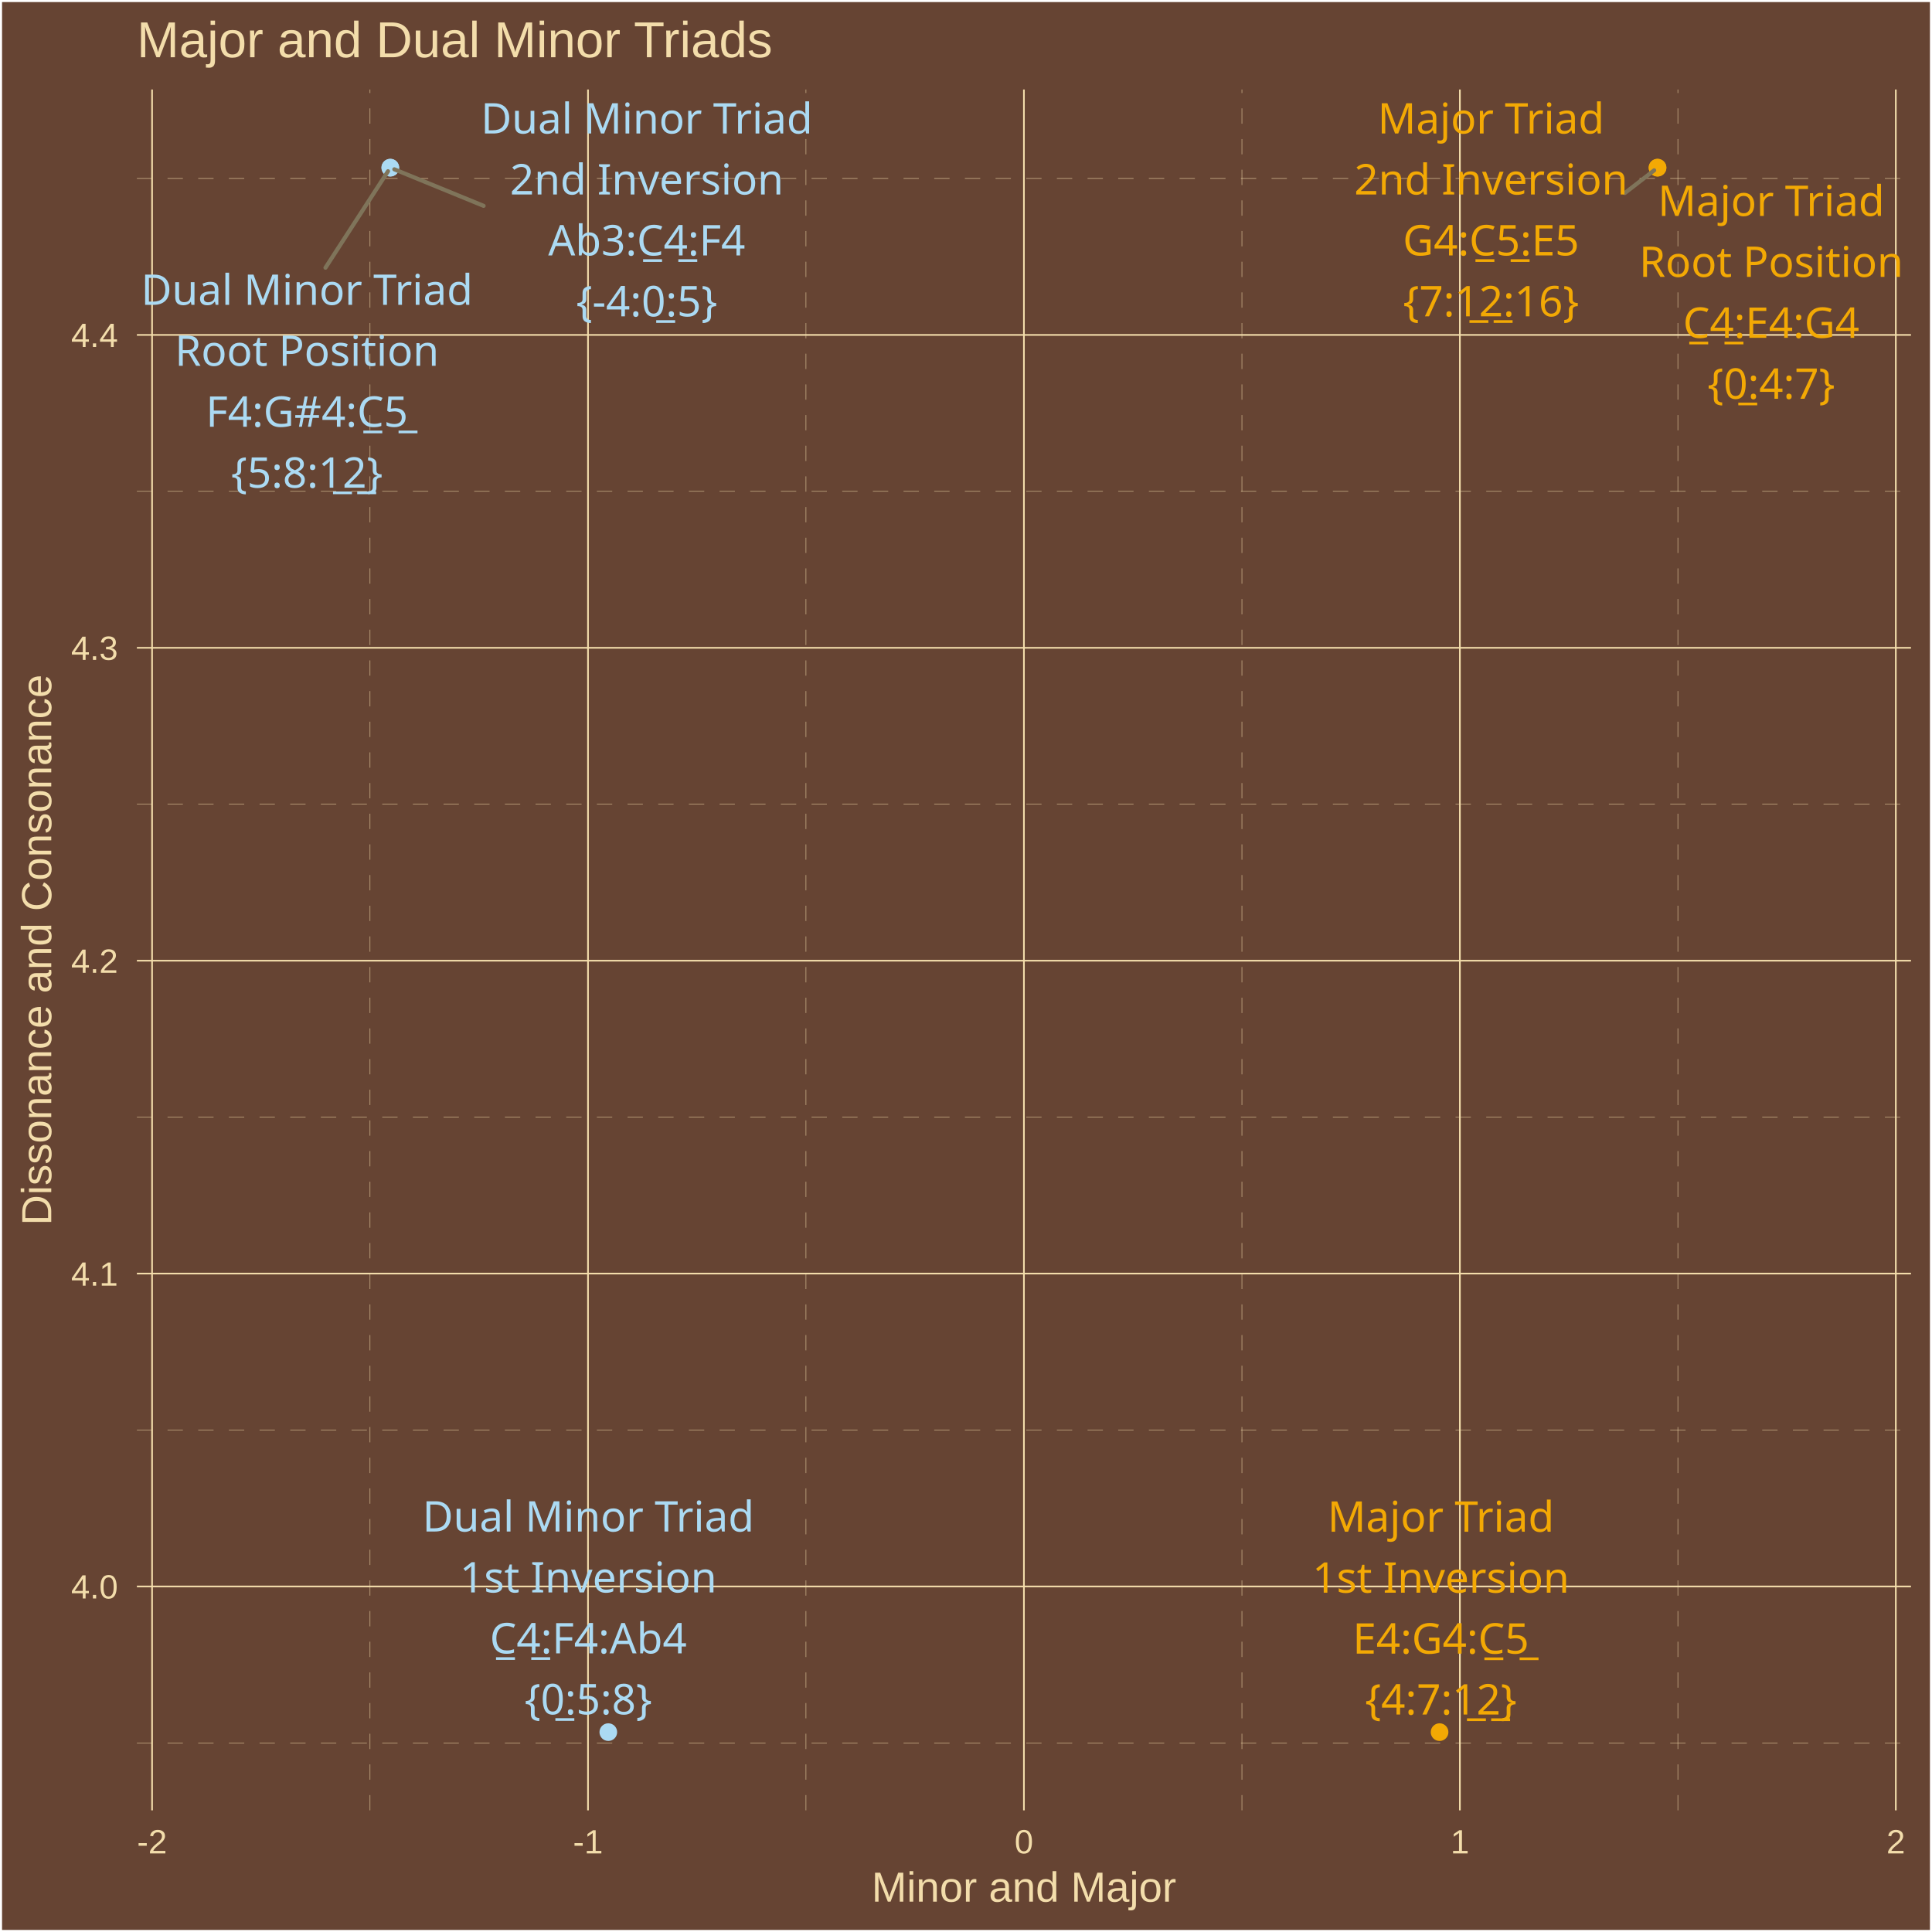
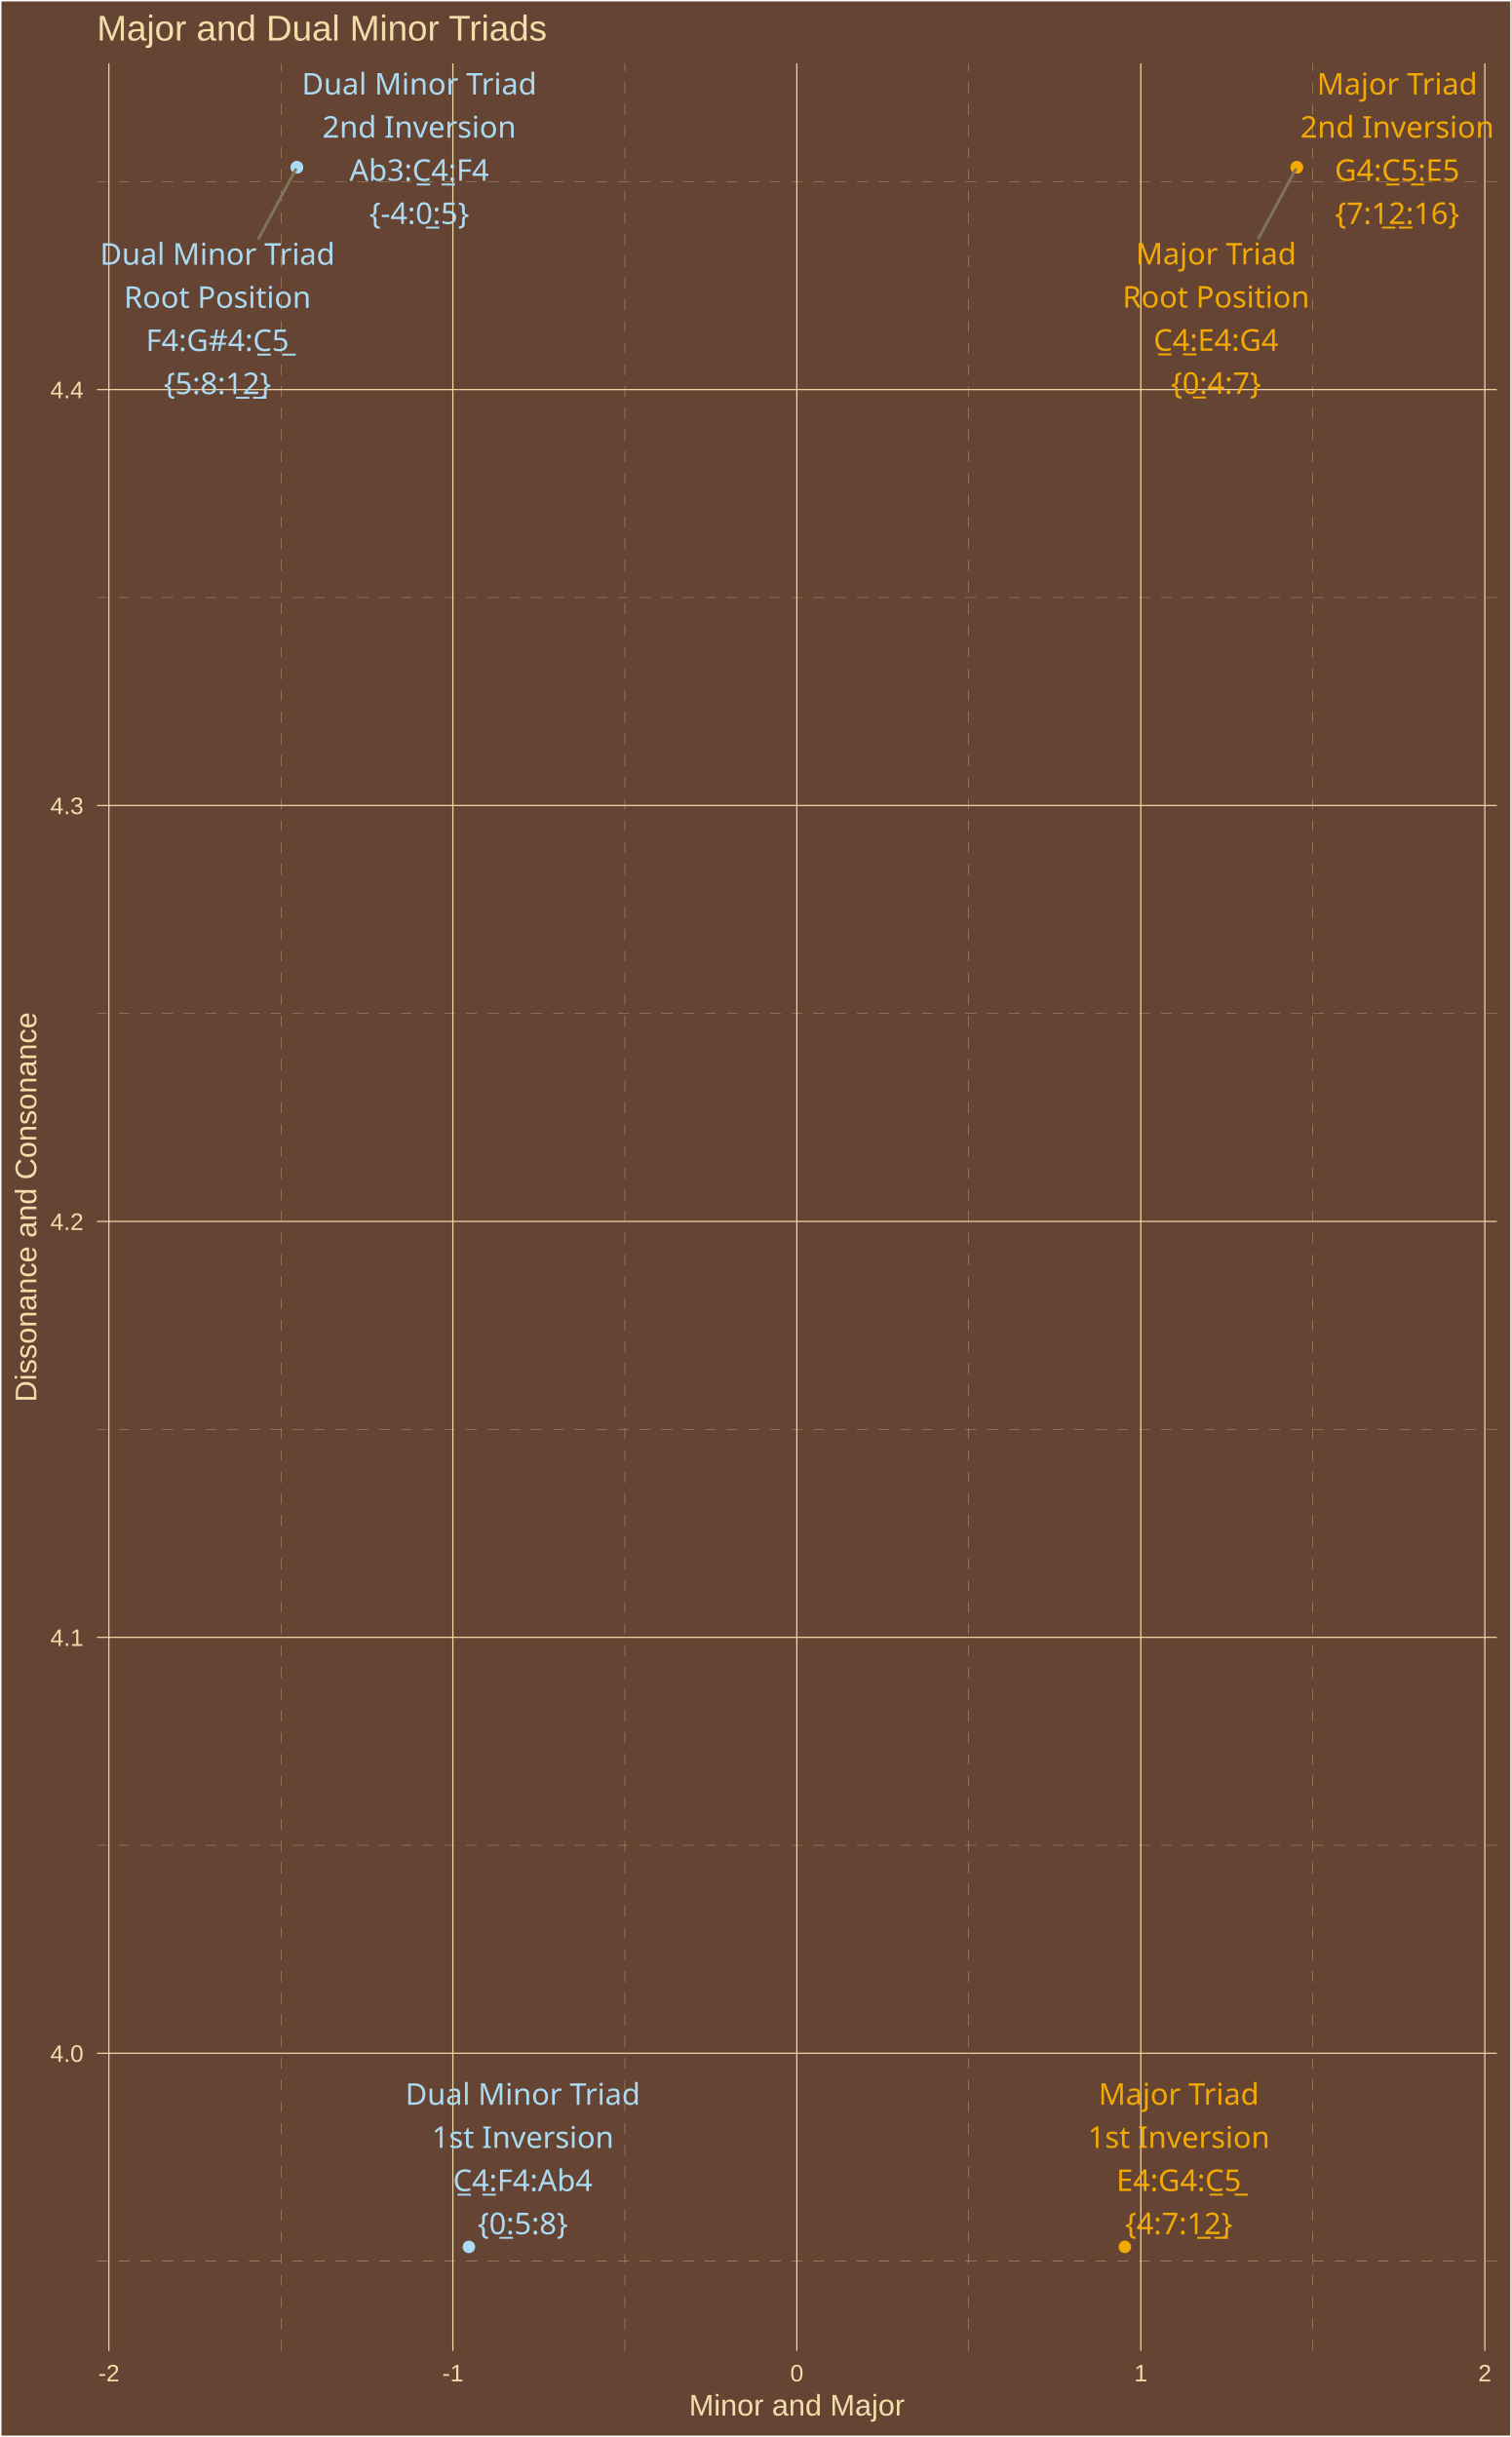
- <svg xmlns="http://www.w3.org/2000/svg" class="svglite" width="504.00pt" height="504.00pt" viewBox="0 0 504.00 504.00">
+ <svg xmlns="http://www.w3.org/2000/svg" class="svglite" width="557.00pt" height="898.00pt" viewBox="0 0 557.00 898.00">
  <defs>
    <style type="text/css">
    .svglite line, .svglite polyline, .svglite polygon, .svglite path, .svglite rect, .svglite circle {
      fill: none;
      stroke: #000000;
      stroke-linecap: round;
      stroke-linejoin: round;
      stroke-miterlimit: 10.00;
    }
    .svglite text {
      white-space: pre;
    }
  </style>
  </defs>
  <rect width="100%" height="100%" style="stroke: none; fill: #664433;" />
  <defs>
-     <clipPath id="cpMC4wMHw1MDQuMDB8MC4wMHw1MDQuMDA=">
-       <rect x="0.00" y="0.00" width="504.00" height="504.00" />
+     <clipPath id="cpMC4wMHw1NTcuMDB8MC4wMHw4OTguMDA=">
+       <rect x="0.00" y="0.00" width="557.00" height="898.00" />
    </clipPath>
  </defs>
-   <g clip-path="url(#cpMC4wMHw1MDQuMDB8MC4wMHw1MDQuMDA=)">
-     <rect x="-0" y="-0" width="504.00" height="504.00" style="stroke-width: 1.07; stroke: #FFFFFF; fill: #664433;" />
+   <g clip-path="url(#cpMC4wMHw1NTcuMDB8MC4wMHw4OTguMDA=)">
+     <rect x="-0" y="0.00" width="557.00" height="898.00" style="stroke-width: 1.07; stroke: #FFFFFF; fill: #664433;" />
  </g>
  <defs>
-     <clipPath id="cpMzUuNzF8NDk4LjUyfDIzLjM0fDQ3Mi4yNw==">
-       <rect x="35.71" y="23.34" width="462.81" height="448.93" />
+     <clipPath id="cpMzUuNzF8NTUxLjUyfDIzLjM0fDg2Ni4yNw==">
+       <rect x="35.71" y="23.34" width="515.81" height="842.93" />
    </clipPath>
  </defs>
-   <g clip-path="url(#cpMzUuNzF8NDk4LjUyfDIzLjM0fDQ3Mi4yNw==)">
-     <rect x="35.71" y="23.34" width="462.81" height="448.93" style="stroke-width: 1.07; stroke: none; fill: #664433;" />
-     <polyline points="35.71,454.67 498.52,454.67 " style="stroke-width: 0.11; stroke: #F3DDAB; stroke-dasharray: 4.00,4.00; stroke-linecap: butt;" />
-     <polyline points="35.71,373.05 498.52,373.05 " style="stroke-width: 0.11; stroke: #F3DDAB; stroke-dasharray: 4.00,4.00; stroke-linecap: butt;" />
-     <polyline points="35.71,291.42 498.52,291.42 " style="stroke-width: 0.11; stroke: #F3DDAB; stroke-dasharray: 4.00,4.00; stroke-linecap: butt;" />
-     <polyline points="35.71,209.80 498.52,209.80 " style="stroke-width: 0.11; stroke: #F3DDAB; stroke-dasharray: 4.00,4.00; stroke-linecap: butt;" />
-     <polyline points="35.71,128.18 498.52,128.18 " style="stroke-width: 0.11; stroke: #F3DDAB; stroke-dasharray: 4.00,4.00; stroke-linecap: butt;" />
-     <polyline points="35.71,46.55 498.52,46.55 " style="stroke-width: 0.11; stroke: #F3DDAB; stroke-dasharray: 4.00,4.00; stroke-linecap: butt;" />
-     <polyline points="96.53,472.27 96.53,23.34 " style="stroke-width: 0.11; stroke: #F3DDAB; stroke-dasharray: 4.00,4.00; stroke-linecap: butt;" />
-     <polyline points="210.25,472.27 210.25,23.34 " style="stroke-width: 0.11; stroke: #F3DDAB; stroke-dasharray: 4.00,4.00; stroke-linecap: butt;" />
-     <polyline points="323.98,472.27 323.98,23.34 " style="stroke-width: 0.11; stroke: #F3DDAB; stroke-dasharray: 4.00,4.00; stroke-linecap: butt;" />
-     <polyline points="437.70,472.27 437.70,23.34 " style="stroke-width: 0.11; stroke: #F3DDAB; stroke-dasharray: 4.00,4.00; stroke-linecap: butt;" />
-     <polyline points="35.71,413.86 498.52,413.86 " style="stroke-width: 0.43; stroke: #F3DDAB; stroke-linecap: butt;" />
-     <polyline points="35.71,332.24 498.52,332.24 " style="stroke-width: 0.43; stroke: #F3DDAB; stroke-linecap: butt;" />
-     <polyline points="35.71,250.61 498.52,250.61 " style="stroke-width: 0.43; stroke: #F3DDAB; stroke-linecap: butt;" />
-     <polyline points="35.71,168.99 498.52,168.99 " style="stroke-width: 0.43; stroke: #F3DDAB; stroke-linecap: butt;" />
-     <polyline points="35.71,87.37 498.52,87.37 " style="stroke-width: 0.43; stroke: #F3DDAB; stroke-linecap: butt;" />
-     <polyline points="39.67,472.27 39.67,23.34 " style="stroke-width: 0.43; stroke: #F3DDAB; stroke-linecap: butt;" />
-     <polyline points="153.39,472.27 153.39,23.34 " style="stroke-width: 0.43; stroke: #F3DDAB; stroke-linecap: butt;" />
-     <polyline points="267.11,472.27 267.11,23.34 " style="stroke-width: 0.43; stroke: #F3DDAB; stroke-linecap: butt;" />
-     <polyline points="380.84,472.27 380.84,23.34 " style="stroke-width: 0.43; stroke: #F3DDAB; stroke-linecap: butt;" />
-     <polyline points="494.56,472.27 494.56,23.34 " style="stroke-width: 0.43; stroke: #F3DDAB; stroke-linecap: butt;" />
-     <circle cx="432.40" cy="43.74" r="1.95" style="stroke-width: 0.71; stroke: #F3A904; fill: #F3A904;" />
-     <circle cx="375.54" cy="451.86" r="1.95" style="stroke-width: 0.71; stroke: #F3A904; fill: #F3A904;" />
-     <circle cx="432.40" cy="43.74" r="1.95" style="stroke-width: 0.71; stroke: #F3A904; fill: #F3A904;" />
-     <circle cx="101.82" cy="43.74" r="1.95" style="stroke-width: 0.71; stroke: #ABDAF3; fill: #ABDAF3;" />
-     <circle cx="158.69" cy="451.86" r="1.95" style="stroke-width: 0.71; stroke: #ABDAF3; fill: #ABDAF3;" />
-     <circle cx="101.82" cy="43.74" r="1.95" style="stroke-width: 0.71; stroke: #ABDAF3; fill: #ABDAF3;" />
-     <line x1="423.88" y1="50.35" x2="431.52" y2="44.43" style="stroke-width: 1.07; stroke: #7F745A;" />
-     <line x1="84.91" y1="69.83" x2="101.22" y2="44.67" style="stroke-width: 1.07; stroke: #7F745A;" />
-     <line x1="126.16" y1="53.70" x2="102.87" y2="44.17" style="stroke-width: 1.07; stroke: #7F745A;" />
-     <text x="462.05" y="56.33" text-anchor="middle" style="font-size: 11.04px;fill: #F3A904; font-family: &quot;Arial Unicode MS&quot;;" textLength="55.77px" lengthAdjust="spacingAndGlyphs">Major Triad</text>
-     <text x="462.05" y="72.23" text-anchor="middle" style="font-size: 11.04px;fill: #F3A904; font-family: &quot;Arial Unicode MS&quot;;" textLength="65.61px" lengthAdjust="spacingAndGlyphs">Root Position</text>
-     <text x="462.05" y="88.13" text-anchor="middle" style="font-size: 11.04px;fill: #F3A904; font-family: &quot;Arial Unicode MS&quot;;" textLength="48.44px" lengthAdjust="spacingAndGlyphs">C̲4̲:E4:G4</text>
-     <text x="462.05" y="104.03" text-anchor="middle" style="font-size: 11.04px;fill: #F3A904; font-family: &quot;Arial Unicode MS&quot;;" textLength="31.91px" lengthAdjust="spacingAndGlyphs">{0̲:4:7}</text>
-     <text x="375.88" y="399.58" text-anchor="middle" style="font-size: 11.04px;fill: #F3A904; font-family: &quot;Arial Unicode MS&quot;;" textLength="55.77px" lengthAdjust="spacingAndGlyphs">Major Triad</text>
-     <text x="375.88" y="415.48" text-anchor="middle" style="font-size: 11.04px;fill: #F3A904; font-family: &quot;Arial Unicode MS&quot;;" textLength="62.54px" lengthAdjust="spacingAndGlyphs">1st Inversion</text>
-     <text x="375.88" y="431.38" text-anchor="middle" style="font-size: 11.04px;fill: #F3A904; font-family: &quot;Arial Unicode MS&quot;;" textLength="48.44px" lengthAdjust="spacingAndGlyphs">E4:G4:C̲5̲</text>
-     <text x="375.88" y="447.27" text-anchor="middle" style="font-size: 11.04px;fill: #F3A904; font-family: &quot;Arial Unicode MS&quot;;" textLength="38.04px" lengthAdjust="spacingAndGlyphs">{4:7:1̲2̲}</text>
-     <text x="388.96" y="34.83" text-anchor="middle" style="font-size: 11.04px;fill: #F3A904; font-family: &quot;Arial Unicode MS&quot;;" textLength="55.77px" lengthAdjust="spacingAndGlyphs">Major Triad</text>
-     <text x="388.96" y="50.73" text-anchor="middle" style="font-size: 11.04px;fill: #F3A904; font-family: &quot;Arial Unicode MS&quot;;" textLength="66.23px" lengthAdjust="spacingAndGlyphs">2nd Inversion</text>
-     <text x="388.96" y="66.63" text-anchor="middle" style="font-size: 11.04px;fill: #F3A904; font-family: &quot;Arial Unicode MS&quot;;" textLength="48.44px" lengthAdjust="spacingAndGlyphs">G4:C̲5̲:E5</text>
-     <text x="388.96" y="82.53" text-anchor="middle" style="font-size: 11.04px;fill: #F3A904; font-family: &quot;Arial Unicode MS&quot;;" textLength="44.18px" lengthAdjust="spacingAndGlyphs">{7:1̲2̲:16}</text>
-     <text x="80.07" y="79.53" text-anchor="middle" style="font-size: 11.04px;fill: #ABDAF3; font-family: &quot;Arial Unicode MS&quot;;" textLength="81.52px" lengthAdjust="spacingAndGlyphs">Dual Minor Triad</text>
-     <text x="80.07" y="95.43" text-anchor="middle" style="font-size: 11.04px;fill: #ABDAF3; font-family: &quot;Arial Unicode MS&quot;;" textLength="65.61px" lengthAdjust="spacingAndGlyphs">Root Position</text>
-     <text x="80.07" y="111.33" text-anchor="middle" style="font-size: 11.04px;fill: #ABDAF3; font-family: &quot;Arial Unicode MS&quot;;" textLength="53.96px" lengthAdjust="spacingAndGlyphs">F4:G#4:C̲5̲</text>
-     <text x="80.07" y="127.22" text-anchor="middle" style="font-size: 11.04px;fill: #ABDAF3; font-family: &quot;Arial Unicode MS&quot;;" textLength="38.04px" lengthAdjust="spacingAndGlyphs">{5:8:1̲2̲}</text>
-     <text x="153.47" y="399.53" text-anchor="middle" style="font-size: 11.04px;fill: #ABDAF3; font-family: &quot;Arial Unicode MS&quot;;" textLength="81.52px" lengthAdjust="spacingAndGlyphs">Dual Minor Triad</text>
-     <text x="153.47" y="415.42" text-anchor="middle" style="font-size: 11.04px;fill: #ABDAF3; font-family: &quot;Arial Unicode MS&quot;;" textLength="62.54px" lengthAdjust="spacingAndGlyphs">1st Inversion</text>
-     <text x="153.47" y="431.32" text-anchor="middle" style="font-size: 11.04px;fill: #ABDAF3; font-family: &quot;Arial Unicode MS&quot;;" textLength="52.73px" lengthAdjust="spacingAndGlyphs">C̲4̲:F4:Ab4</text>
-     <text x="153.47" y="447.22" text-anchor="middle" style="font-size: 11.04px;fill: #ABDAF3; font-family: &quot;Arial Unicode MS&quot;;" textLength="31.91px" lengthAdjust="spacingAndGlyphs">{0̲:5:8}</text>
-     <text x="168.72" y="34.83" text-anchor="middle" style="font-size: 11.04px;fill: #ABDAF3; font-family: &quot;Arial Unicode MS&quot;;" textLength="81.52px" lengthAdjust="spacingAndGlyphs">Dual Minor Triad</text>
-     <text x="168.72" y="50.73" text-anchor="middle" style="font-size: 11.04px;fill: #ABDAF3; font-family: &quot;Arial Unicode MS&quot;;" textLength="66.23px" lengthAdjust="spacingAndGlyphs">2nd Inversion</text>
-     <text x="168.72" y="66.63" text-anchor="middle" style="font-size: 11.04px;fill: #ABDAF3; font-family: &quot;Arial Unicode MS&quot;;" textLength="52.73px" lengthAdjust="spacingAndGlyphs">Ab3:C̲4̲:F4</text>
-     <text x="168.72" y="82.53" text-anchor="middle" style="font-size: 11.04px;fill: #ABDAF3; font-family: &quot;Arial Unicode MS&quot;;" textLength="35.58px" lengthAdjust="spacingAndGlyphs">{-4:0̲:5}</text>
+   <g clip-path="url(#cpMzUuNzF8NTUxLjUyfDIzLjM0fDg2Ni4yNw==)">
+     <rect x="35.71" y="23.34" width="515.81" height="842.93" style="stroke-width: 1.07; stroke: none; fill: #664433;" />
+     <polyline points="35.71,833.23 551.52,833.23 " style="stroke-width: 0.11; stroke: #F3DDAB; stroke-dasharray: 4.00,4.00; stroke-linecap: butt;" />
+     <polyline points="35.71,679.97 551.52,679.97 " style="stroke-width: 0.11; stroke: #F3DDAB; stroke-dasharray: 4.00,4.00; stroke-linecap: butt;" />
+     <polyline points="35.71,526.71 551.52,526.71 " style="stroke-width: 0.11; stroke: #F3DDAB; stroke-dasharray: 4.00,4.00; stroke-linecap: butt;" />
+     <polyline points="35.71,373.45 551.52,373.45 " style="stroke-width: 0.11; stroke: #F3DDAB; stroke-dasharray: 4.00,4.00; stroke-linecap: butt;" />
+     <polyline points="35.71,220.19 551.52,220.19 " style="stroke-width: 0.11; stroke: #F3DDAB; stroke-dasharray: 4.00,4.00; stroke-linecap: butt;" />
+     <polyline points="35.71,66.93 551.52,66.93 " style="stroke-width: 0.11; stroke: #F3DDAB; stroke-dasharray: 4.00,4.00; stroke-linecap: butt;" />
+     <polyline points="103.50,866.27 103.50,23.34 " style="stroke-width: 0.11; stroke: #F3DDAB; stroke-dasharray: 4.00,4.00; stroke-linecap: butt;" />
+     <polyline points="230.24,866.27 230.24,23.34 " style="stroke-width: 0.11; stroke: #F3DDAB; stroke-dasharray: 4.00,4.00; stroke-linecap: butt;" />
+     <polyline points="356.99,866.27 356.99,23.34 " style="stroke-width: 0.11; stroke: #F3DDAB; stroke-dasharray: 4.00,4.00; stroke-linecap: butt;" />
+     <polyline points="483.73,866.27 483.73,23.34 " style="stroke-width: 0.11; stroke: #F3DDAB; stroke-dasharray: 4.00,4.00; stroke-linecap: butt;" />
+     <polyline points="35.71,756.60 551.52,756.60 " style="stroke-width: 0.43; stroke: #F3DDAB; stroke-linecap: butt;" />
+     <polyline points="35.71,603.34 551.52,603.34 " style="stroke-width: 0.43; stroke: #F3DDAB; stroke-linecap: butt;" />
+     <polyline points="35.71,450.08 551.52,450.08 " style="stroke-width: 0.43; stroke: #F3DDAB; stroke-linecap: butt;" />
+     <polyline points="35.71,296.82 551.52,296.82 " style="stroke-width: 0.43; stroke: #F3DDAB; stroke-linecap: butt;" />
+     <polyline points="35.71,143.56 551.52,143.56 " style="stroke-width: 0.43; stroke: #F3DDAB; stroke-linecap: butt;" />
+     <polyline points="40.12,866.27 40.12,23.34 " style="stroke-width: 0.43; stroke: #F3DDAB; stroke-linecap: butt;" />
+     <polyline points="166.87,866.27 166.87,23.34 " style="stroke-width: 0.43; stroke: #F3DDAB; stroke-linecap: butt;" />
+     <polyline points="293.61,866.27 293.61,23.34 " style="stroke-width: 0.43; stroke: #F3DDAB; stroke-linecap: butt;" />
+     <polyline points="420.36,866.27 420.36,23.34 " style="stroke-width: 0.43; stroke: #F3DDAB; stroke-linecap: butt;" />
+     <polyline points="547.11,866.27 547.11,23.34 " style="stroke-width: 0.43; stroke: #F3DDAB; stroke-linecap: butt;" />
+     <circle cx="477.83" cy="61.65" r="1.95" style="stroke-width: 0.71; stroke: #F3A904; fill: #F3A904;" />
+     <circle cx="414.46" cy="827.95" r="1.95" style="stroke-width: 0.71; stroke: #F3A904; fill: #F3A904;" />
+     <circle cx="477.83" cy="61.65" r="1.95" style="stroke-width: 0.71; stroke: #F3A904; fill: #F3A904;" />
+     <circle cx="109.40" cy="61.65" r="1.95" style="stroke-width: 0.71; stroke: #ABDAF3; fill: #ABDAF3;" />
+     <circle cx="172.77" cy="827.95" r="1.95" style="stroke-width: 0.71; stroke: #ABDAF3; fill: #ABDAF3;" />
+     <circle cx="109.40" cy="61.65" r="1.95" style="stroke-width: 0.71; stroke: #ABDAF3; fill: #ABDAF3;" />
+     <line x1="463.77" y1="87.73" x2="477.38" y2="62.48" style="stroke-width: 1.07; stroke: #7F745A;" />
+     <line x1="95.34" y1="87.83" x2="108.95" y2="62.48" style="stroke-width: 1.07; stroke: #7F745A;" />
+     <text x="448.06" y="97.43" text-anchor="middle" style="font-size: 11.04px;fill: #F3A904; font-family: &quot;Arial Unicode MS&quot;;" textLength="55.77px" lengthAdjust="spacingAndGlyphs">Major Triad</text>
+     <text x="448.06" y="113.33" text-anchor="middle" style="font-size: 11.04px;fill: #F3A904; font-family: &quot;Arial Unicode MS&quot;;" textLength="65.61px" lengthAdjust="spacingAndGlyphs">Root Position</text>
+     <text x="448.06" y="129.23" text-anchor="middle" style="font-size: 11.04px;fill: #F3A904; font-family: &quot;Arial Unicode MS&quot;;" textLength="48.44px" lengthAdjust="spacingAndGlyphs">C̲4̲:E4:G4</text>
+     <text x="448.06" y="145.12" text-anchor="middle" style="font-size: 11.04px;fill: #F3A904; font-family: &quot;Arial Unicode MS&quot;;" textLength="31.91px" lengthAdjust="spacingAndGlyphs">{0̲:4:7}</text>
+     <text x="434.34" y="775.56" text-anchor="middle" style="font-size: 11.04px;fill: #F3A904; font-family: &quot;Arial Unicode MS&quot;;" textLength="55.77px" lengthAdjust="spacingAndGlyphs">Major Triad</text>
+     <text x="434.34" y="791.45" text-anchor="middle" style="font-size: 11.04px;fill: #F3A904; font-family: &quot;Arial Unicode MS&quot;;" textLength="62.54px" lengthAdjust="spacingAndGlyphs">1st Inversion</text>
+     <text x="434.34" y="807.35" text-anchor="middle" style="font-size: 11.04px;fill: #F3A904; font-family: &quot;Arial Unicode MS&quot;;" textLength="48.44px" lengthAdjust="spacingAndGlyphs">E4:G4:C̲5̲</text>
+     <text x="434.34" y="823.25" text-anchor="middle" style="font-size: 11.04px;fill: #F3A904; font-family: &quot;Arial Unicode MS&quot;;" textLength="38.04px" lengthAdjust="spacingAndGlyphs">{4:7:1̲2̲}</text>
+     <text x="514.81" y="34.83" text-anchor="middle" style="font-size: 11.04px;fill: #F3A904; font-family: &quot;Arial Unicode MS&quot;;" textLength="55.77px" lengthAdjust="spacingAndGlyphs">Major Triad</text>
+     <text x="514.81" y="50.73" text-anchor="middle" style="font-size: 11.04px;fill: #F3A904; font-family: &quot;Arial Unicode MS&quot;;" textLength="66.23px" lengthAdjust="spacingAndGlyphs">2nd Inversion</text>
+     <text x="514.81" y="66.63" text-anchor="middle" style="font-size: 11.04px;fill: #F3A904; font-family: &quot;Arial Unicode MS&quot;;" textLength="48.44px" lengthAdjust="spacingAndGlyphs">G4:C̲5̲:E5</text>
+     <text x="514.81" y="82.53" text-anchor="middle" style="font-size: 11.04px;fill: #F3A904; font-family: &quot;Arial Unicode MS&quot;;" textLength="44.18px" lengthAdjust="spacingAndGlyphs">{7:1̲2̲:16}</text>
+     <text x="80.12" y="97.53" text-anchor="middle" style="font-size: 11.04px;fill: #ABDAF3; font-family: &quot;Arial Unicode MS&quot;;" textLength="81.52px" lengthAdjust="spacingAndGlyphs">Dual Minor Triad</text>
+     <text x="80.12" y="113.43" text-anchor="middle" style="font-size: 11.04px;fill: #ABDAF3; font-family: &quot;Arial Unicode MS&quot;;" textLength="65.61px" lengthAdjust="spacingAndGlyphs">Root Position</text>
+     <text x="80.12" y="129.33" text-anchor="middle" style="font-size: 11.04px;fill: #ABDAF3; font-family: &quot;Arial Unicode MS&quot;;" textLength="53.96px" lengthAdjust="spacingAndGlyphs">F4:G#4:C̲5̲</text>
+     <text x="80.12" y="145.22" text-anchor="middle" style="font-size: 11.04px;fill: #ABDAF3; font-family: &quot;Arial Unicode MS&quot;;" textLength="38.04px" lengthAdjust="spacingAndGlyphs">{5:8:1̲2̲}</text>
+     <text x="192.63" y="775.58" text-anchor="middle" style="font-size: 11.04px;fill: #ABDAF3; font-family: &quot;Arial Unicode MS&quot;;" textLength="81.52px" lengthAdjust="spacingAndGlyphs">Dual Minor Triad</text>
+     <text x="192.63" y="791.48" text-anchor="middle" style="font-size: 11.04px;fill: #ABDAF3; font-family: &quot;Arial Unicode MS&quot;;" textLength="62.54px" lengthAdjust="spacingAndGlyphs">1st Inversion</text>
+     <text x="192.63" y="807.37" text-anchor="middle" style="font-size: 11.04px;fill: #ABDAF3; font-family: &quot;Arial Unicode MS&quot;;" textLength="52.73px" lengthAdjust="spacingAndGlyphs">C̲4̲:F4:Ab4</text>
+     <text x="192.63" y="823.27" text-anchor="middle" style="font-size: 11.04px;fill: #ABDAF3; font-family: &quot;Arial Unicode MS&quot;;" textLength="31.91px" lengthAdjust="spacingAndGlyphs">{0̲:5:8}</text>
+     <text x="154.48" y="34.83" text-anchor="middle" style="font-size: 11.04px;fill: #ABDAF3; font-family: &quot;Arial Unicode MS&quot;;" textLength="81.52px" lengthAdjust="spacingAndGlyphs">Dual Minor Triad</text>
+     <text x="154.48" y="50.73" text-anchor="middle" style="font-size: 11.04px;fill: #ABDAF3; font-family: &quot;Arial Unicode MS&quot;;" textLength="66.23px" lengthAdjust="spacingAndGlyphs">2nd Inversion</text>
+     <text x="154.48" y="66.63" text-anchor="middle" style="font-size: 11.04px;fill: #ABDAF3; font-family: &quot;Arial Unicode MS&quot;;" textLength="52.73px" lengthAdjust="spacingAndGlyphs">Ab3:C̲4̲:F4</text>
+     <text x="154.48" y="82.53" text-anchor="middle" style="font-size: 11.04px;fill: #ABDAF3; font-family: &quot;Arial Unicode MS&quot;;" textLength="35.58px" lengthAdjust="spacingAndGlyphs">{-4:0̲:5}</text>
  </g>
-   <g clip-path="url(#cpMC4wMHw1MDQuMDB8MC4wMHw1MDQuMDA=)">
-     <text x="30.78" y="417.01" text-anchor="end" style="font-size: 8.80px;fill: #F3DDAB; font-family: &quot;Arial&quot;;" textLength="12.23px" lengthAdjust="spacingAndGlyphs">4.0</text>
-     <text x="30.78" y="335.39" text-anchor="end" style="font-size: 8.80px;fill: #F3DDAB; font-family: &quot;Arial&quot;;" textLength="12.23px" lengthAdjust="spacingAndGlyphs">4.1</text>
-     <text x="30.78" y="253.77" text-anchor="end" style="font-size: 8.80px;fill: #F3DDAB; font-family: &quot;Arial&quot;;" textLength="12.23px" lengthAdjust="spacingAndGlyphs">4.2</text>
-     <text x="30.78" y="172.14" text-anchor="end" style="font-size: 8.80px;fill: #F3DDAB; font-family: &quot;Arial&quot;;" textLength="12.23px" lengthAdjust="spacingAndGlyphs">4.3</text>
-     <text x="30.78" y="90.52" text-anchor="end" style="font-size: 8.80px;fill: #F3DDAB; font-family: &quot;Arial&quot;;" textLength="12.23px" lengthAdjust="spacingAndGlyphs">4.4</text>
-     <text x="39.67" y="483.50" text-anchor="middle" style="font-size: 8.80px;fill: #F3DDAB; font-family: &quot;Arial&quot;;" textLength="7.83px" lengthAdjust="spacingAndGlyphs">-2</text>
-     <text x="153.39" y="483.50" text-anchor="middle" style="font-size: 8.80px;fill: #F3DDAB; font-family: &quot;Arial&quot;;" textLength="7.83px" lengthAdjust="spacingAndGlyphs">-1</text>
-     <text x="267.11" y="483.50" text-anchor="middle" style="font-size: 8.80px;fill: #F3DDAB; font-family: &quot;Arial&quot;;" textLength="4.90px" lengthAdjust="spacingAndGlyphs">0</text>
-     <text x="380.84" y="483.50" text-anchor="middle" style="font-size: 8.80px;fill: #F3DDAB; font-family: &quot;Arial&quot;;" textLength="4.90px" lengthAdjust="spacingAndGlyphs">1</text>
-     <text x="494.56" y="483.50" text-anchor="middle" style="font-size: 8.80px;fill: #F3DDAB; font-family: &quot;Arial&quot;;" textLength="4.90px" lengthAdjust="spacingAndGlyphs">2</text>
-     <text x="267.11" y="496.09" text-anchor="middle" style="font-size: 11.00px;fill: #F3DDAB; font-family: &quot;Arial&quot;;" textLength="79.49px" lengthAdjust="spacingAndGlyphs">Minor and Major</text>
-     <text transform="translate(13.37,247.80) rotate(-90)" text-anchor="middle" style="font-size: 11.00px;fill: #F3DDAB; font-family: &quot;Arial&quot;;" textLength="143.73px" lengthAdjust="spacingAndGlyphs">Dissonance and Consonance</text>
+   <g clip-path="url(#cpMC4wMHw1NTcuMDB8MC4wMHw4OTguMDA=)">
+     <text x="30.78" y="759.75" text-anchor="end" style="font-size: 8.80px;fill: #F3DDAB; font-family: &quot;Arial&quot;;" textLength="12.23px" lengthAdjust="spacingAndGlyphs">4.0</text>
+     <text x="30.78" y="606.49" text-anchor="end" style="font-size: 8.80px;fill: #F3DDAB; font-family: &quot;Arial&quot;;" textLength="12.23px" lengthAdjust="spacingAndGlyphs">4.1</text>
+     <text x="30.78" y="453.23" text-anchor="end" style="font-size: 8.80px;fill: #F3DDAB; font-family: &quot;Arial&quot;;" textLength="12.23px" lengthAdjust="spacingAndGlyphs">4.2</text>
+     <text x="30.78" y="299.97" text-anchor="end" style="font-size: 8.80px;fill: #F3DDAB; font-family: &quot;Arial&quot;;" textLength="12.23px" lengthAdjust="spacingAndGlyphs">4.3</text>
+     <text x="30.78" y="146.71" text-anchor="end" style="font-size: 8.80px;fill: #F3DDAB; font-family: &quot;Arial&quot;;" textLength="12.23px" lengthAdjust="spacingAndGlyphs">4.4</text>
+     <text x="40.12" y="877.50" text-anchor="middle" style="font-size: 8.80px;fill: #F3DDAB; font-family: &quot;Arial&quot;;" textLength="7.83px" lengthAdjust="spacingAndGlyphs">-2</text>
+     <text x="166.87" y="877.50" text-anchor="middle" style="font-size: 8.80px;fill: #F3DDAB; font-family: &quot;Arial&quot;;" textLength="7.83px" lengthAdjust="spacingAndGlyphs">-1</text>
+     <text x="293.61" y="877.50" text-anchor="middle" style="font-size: 8.80px;fill: #F3DDAB; font-family: &quot;Arial&quot;;" textLength="4.90px" lengthAdjust="spacingAndGlyphs">0</text>
+     <text x="420.36" y="877.50" text-anchor="middle" style="font-size: 8.80px;fill: #F3DDAB; font-family: &quot;Arial&quot;;" textLength="4.90px" lengthAdjust="spacingAndGlyphs">1</text>
+     <text x="547.11" y="877.50" text-anchor="middle" style="font-size: 8.80px;fill: #F3DDAB; font-family: &quot;Arial&quot;;" textLength="4.90px" lengthAdjust="spacingAndGlyphs">2</text>
+     <text x="293.61" y="890.09" text-anchor="middle" style="font-size: 11.00px;fill: #F3DDAB; font-family: &quot;Arial&quot;;" textLength="79.49px" lengthAdjust="spacingAndGlyphs">Minor and Major</text>
+     <text transform="translate(13.37,444.80) rotate(-90)" text-anchor="middle" style="font-size: 11.00px;fill: #F3DDAB; font-family: &quot;Arial&quot;;" textLength="143.73px" lengthAdjust="spacingAndGlyphs">Dissonance and Consonance</text>
    <text x="35.71" y="14.94" style="font-size: 13.20px;fill: #F3DDAB; font-family: &quot;Arial&quot;;" textLength="166.41px" lengthAdjust="spacingAndGlyphs">Major and Dual Minor Triads</text>
  </g>
</svg>
